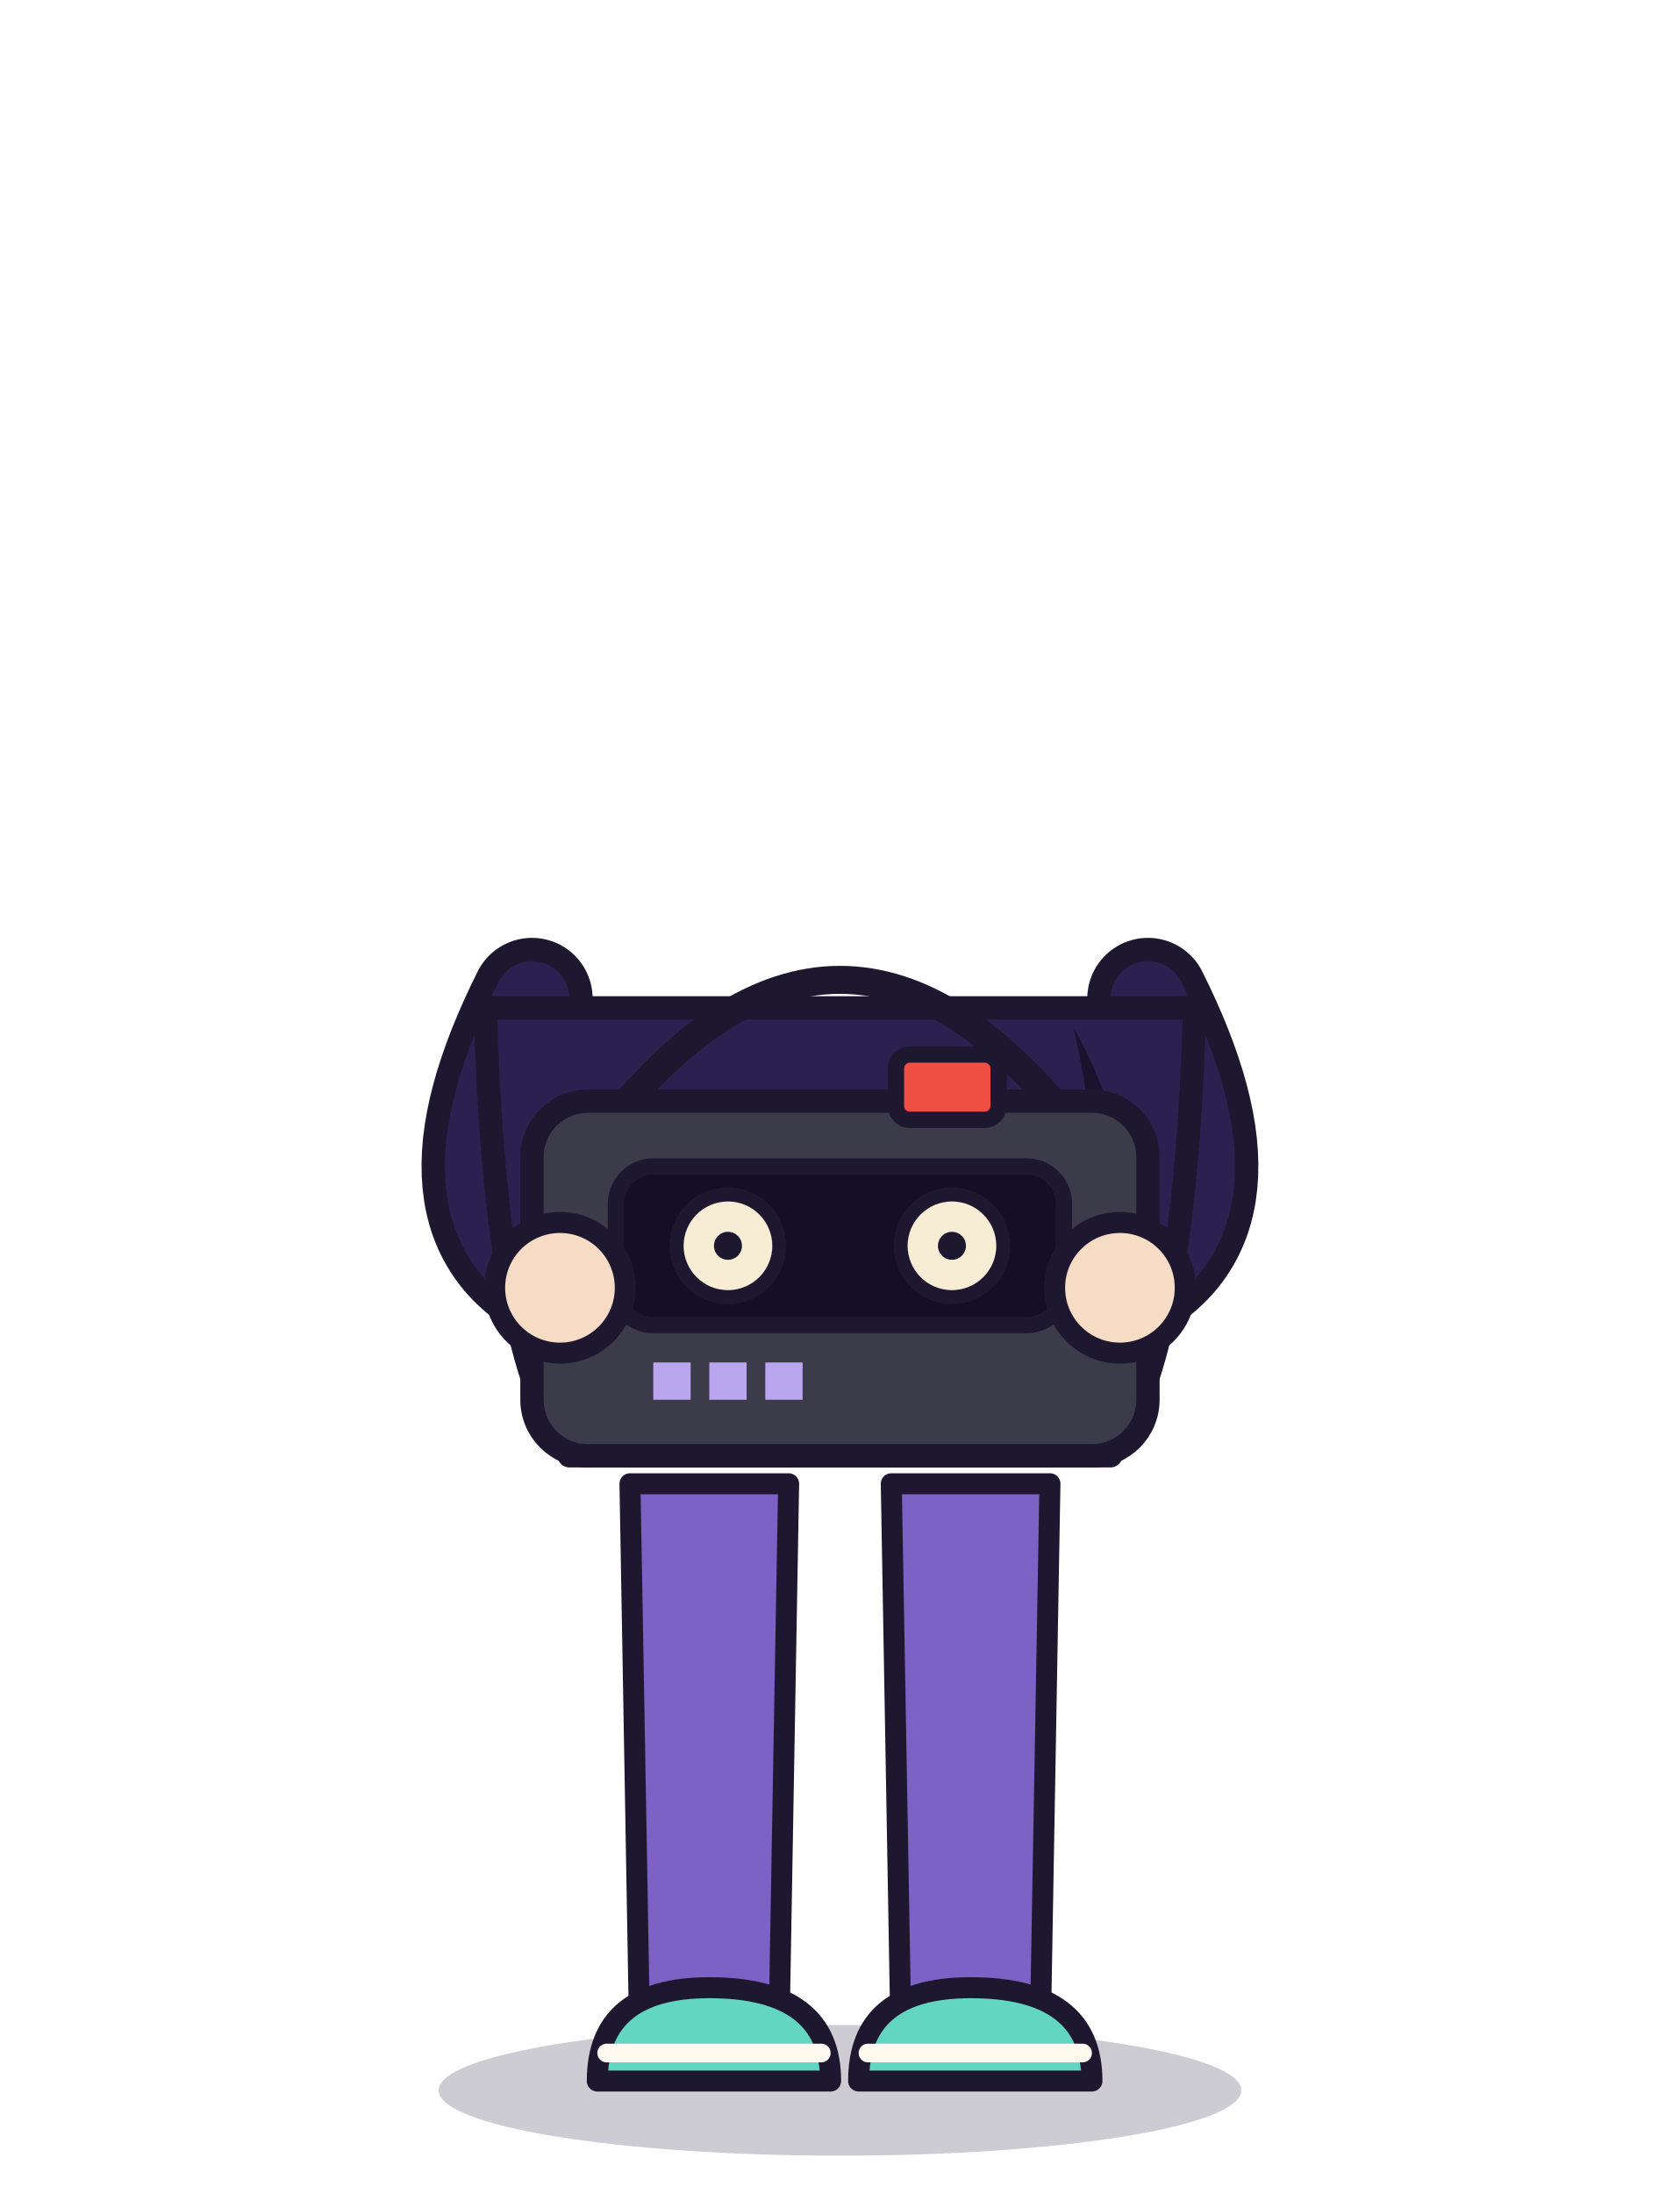
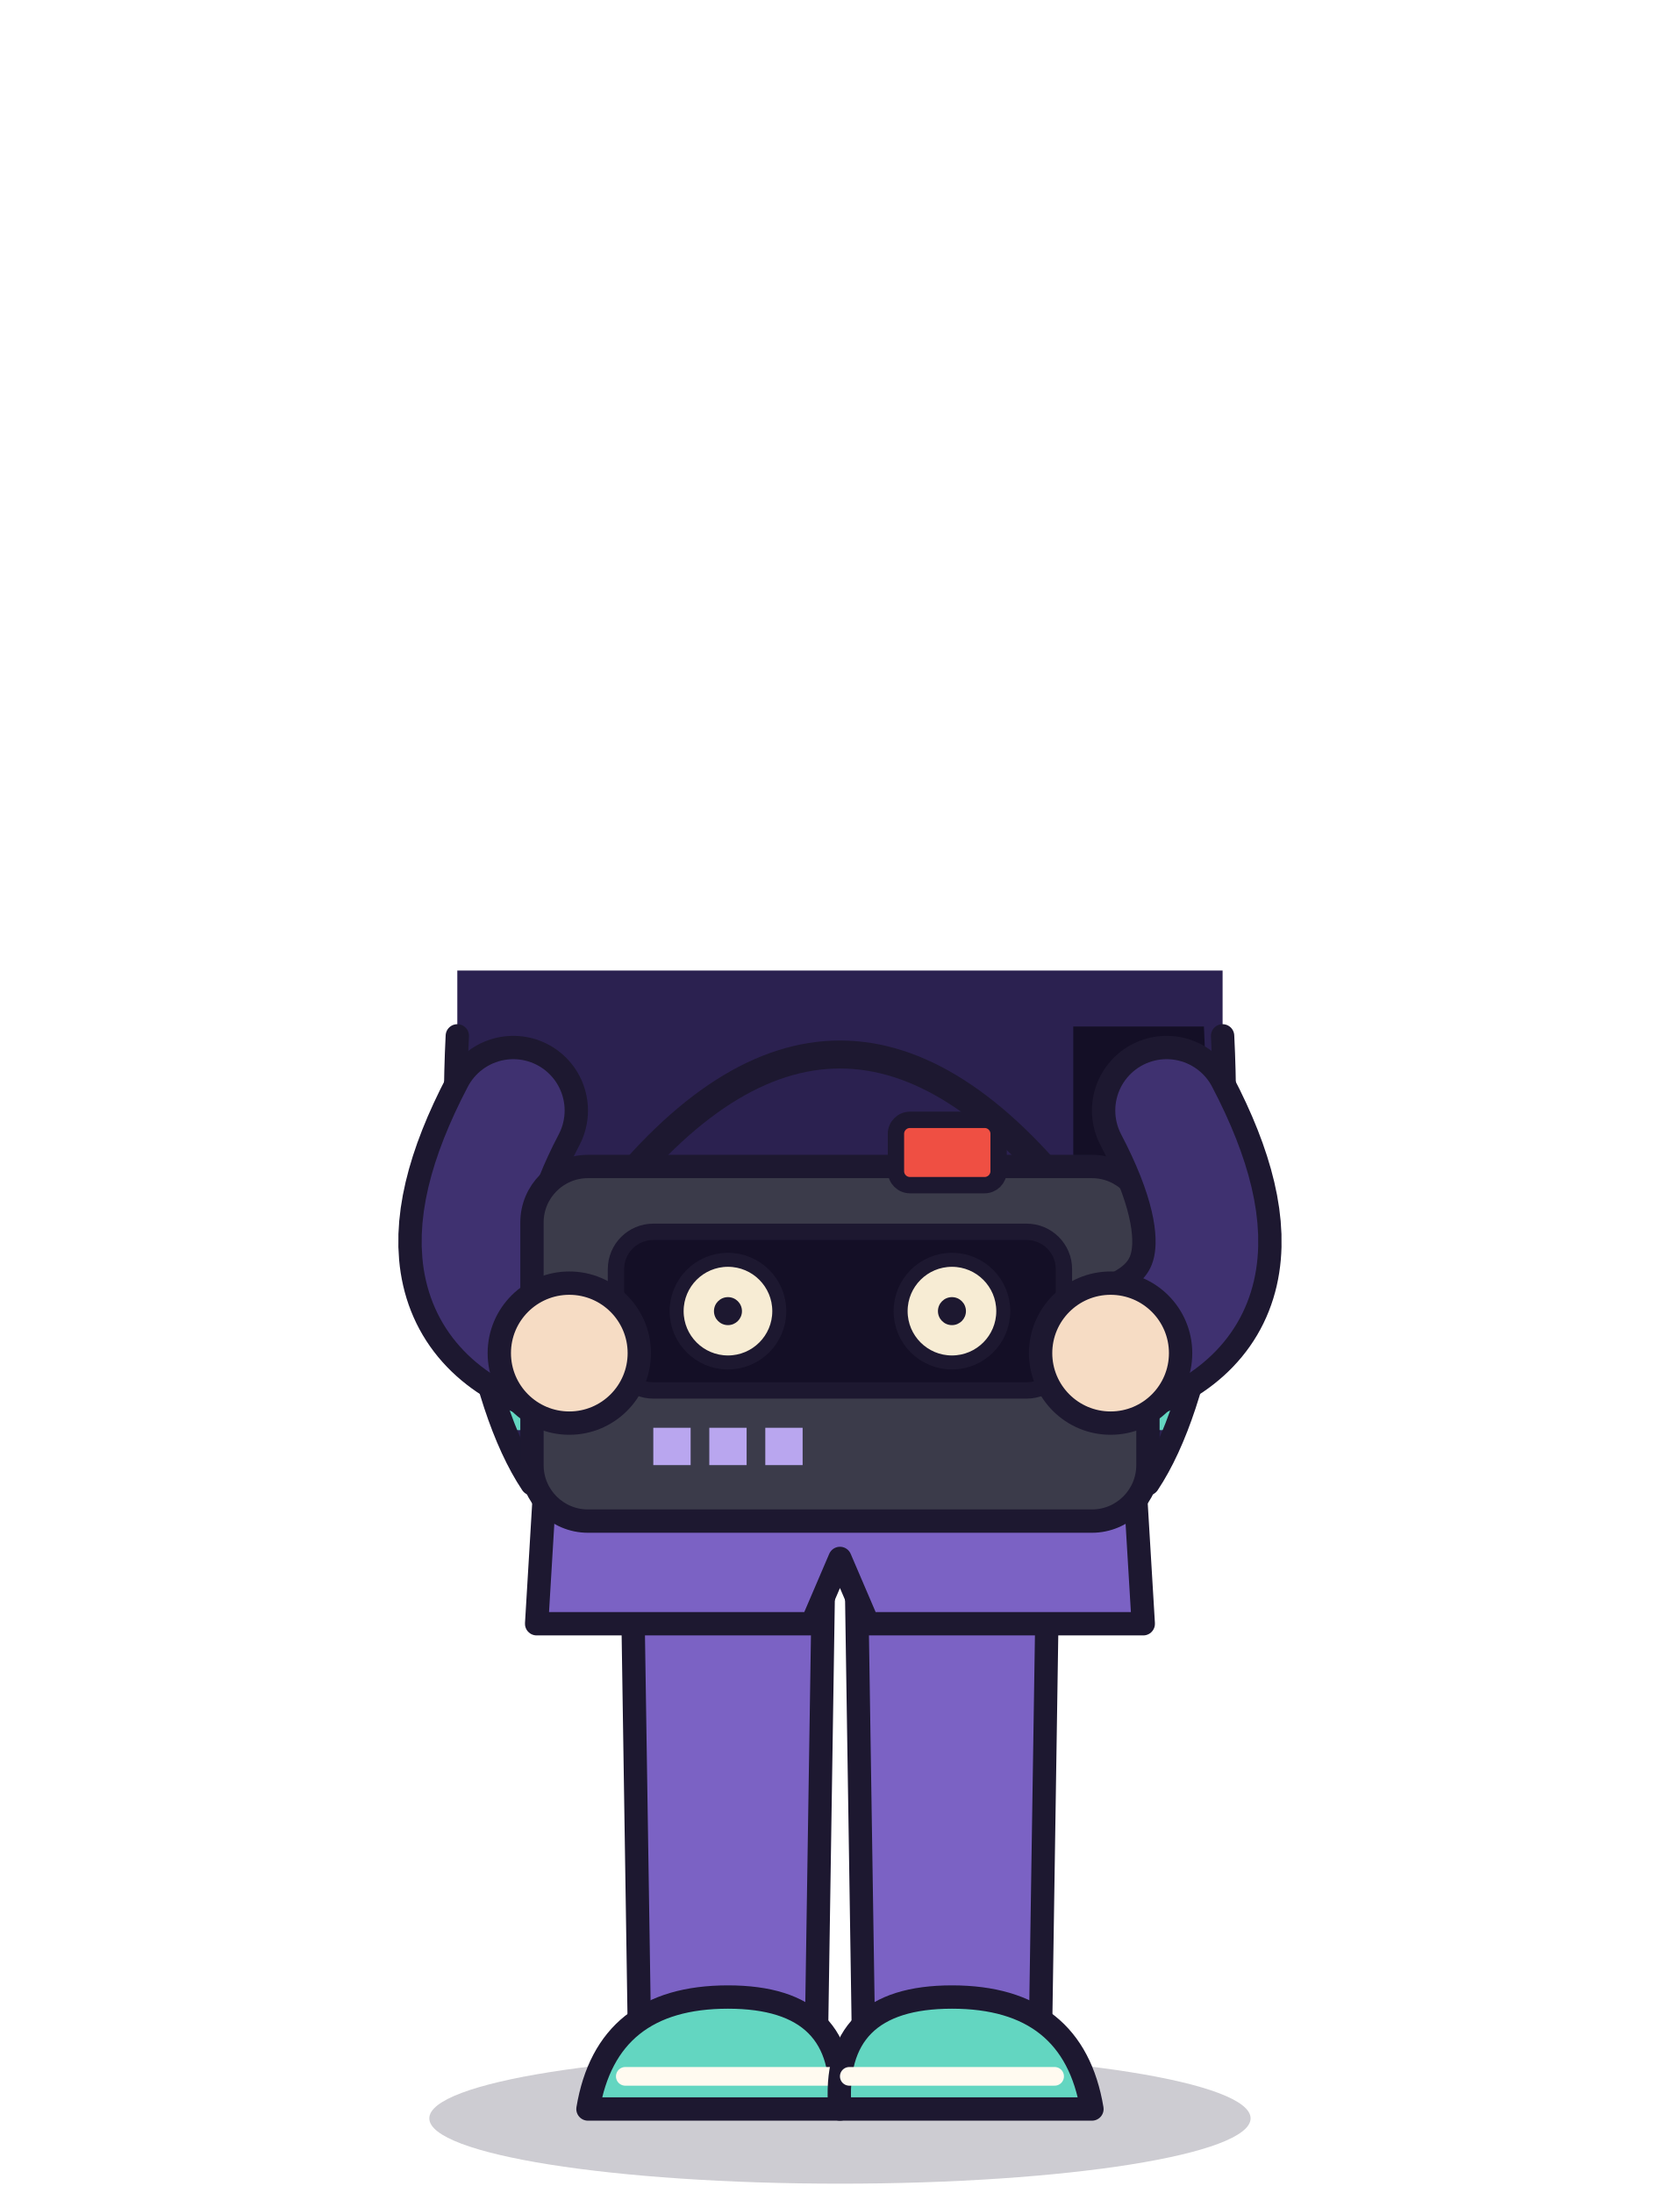
<svg xmlns="http://www.w3.org/2000/svg" width="360" height="470" viewBox="-80 0 360 470">
-   <ellipse cx="100" cy="448" rx="86" ry="14" fill="#1d1830" opacity="0.22" />
-   <path d="M55 318 L57 432 L87 432 L89 318 Z" fill="#7b62c4" stroke="#1d1830" stroke-width="4.5" stroke-linejoin="round" stroke-linecap="round" />
-   <path d="M111 318 L113 432 L143 432 L145 318 Z" fill="#7b62c4" stroke="#1d1830" stroke-width="4.5" stroke-linejoin="round" stroke-linecap="round" />
-   <path d="M48 446 Q48 426 72 426 Q98 426 98 446 Z" fill="#63d6c1" stroke="#1d1830" stroke-width="4.5" stroke-linejoin="round" stroke-linecap="round" />
-   <path d="M50 440 L96 440" stroke="#fffaf0" stroke-width="4" stroke-linecap="round" />
-   <path d="M104 446 Q104 426 128 426 Q154 426 154 446 Z" fill="#63d6c1" stroke="#1d1830" stroke-width="4.5" stroke-linejoin="round" stroke-linecap="round" />
-   <path d="M106 440 L152 440" stroke="#fffaf0" stroke-width="4" stroke-linecap="round" />
-   <path d="M34 214 Q10 262 40 276" fill="none" stroke="#1d1830" stroke-width="26" stroke-linecap="round" stroke-linejoin="round" />
-   <path d="M34 214 Q10 262 40 276" fill="none" stroke="#2b2150" stroke-width="16" stroke-linecap="round" stroke-linejoin="round" />
-   <path d="M166 214 Q190 262 160 276" fill="none" stroke="#1d1830" stroke-width="26" stroke-linecap="round" stroke-linejoin="round" />
-   <path d="M166 214 Q190 262 160 276" fill="none" stroke="#2b2150" stroke-width="16" stroke-linecap="round" stroke-linejoin="round" />
-   <path d="M24 216 Q26 290 42 312 L158 312 Q174 290 176 216 Z" fill="#2b2150" stroke="#1d1830" stroke-width="5" stroke-linejoin="round" stroke-linecap="round" />
-   <path d="M150 220 Q172 260 158 310 L146 310 Q160 262 150 220 Z" fill="#140f26" opacity="0.8" />
-   <path d="M34 252 L166 252 M36 268 L164 268" stroke="#63d6c1" stroke-width="6" />
-   <path d="M48 244 Q100 176 152 244" fill="none" stroke="#1d1830" stroke-width="6" stroke-linejoin="round" stroke-linecap="round" />
-   <rect x="34" y="236" width="132" height="76" rx="12" fill="#3b3b4a" stroke="#1d1830" stroke-width="5" stroke-linejoin="round" stroke-linecap="round" />
-   <rect x="52" y="250" width="96" height="34" rx="8" fill="#140f26" stroke="#1d1830" stroke-width="3.5" stroke-linejoin="round" stroke-linecap="round" />
-   <circle cx="76" cy="267" r="11" fill="#f7ecd4" stroke="#1d1830" stroke-width="3" stroke-linejoin="round" stroke-linecap="round" />
-   <circle cx="124" cy="267" r="11" fill="#f7ecd4" stroke="#1d1830" stroke-width="3" stroke-linejoin="round" stroke-linecap="round" />
-   <circle cx="76" cy="267" r="3" fill="#1d1830" />
-   <circle cx="124" cy="267" r="3" fill="#1d1830" />
-   <rect x="112" y="226" width="22" height="14" rx="3" fill="#ef4f43" stroke="#1d1830" stroke-width="3.5" stroke-linejoin="round" stroke-linecap="round" />
-   <rect x="60" y="292" width="8" height="8" fill="#b9a6ef" />
-   <rect x="72" y="292" width="8" height="8" fill="#b9a6ef" />
-   <rect x="84" y="292" width="8" height="8" fill="#b9a6ef" />
-   <circle cx="40" cy="276" r="14" fill="#f6dcc4" stroke="#1d1830" stroke-width="4.5" stroke-linejoin="round" stroke-linecap="round" />
-   <circle cx="160" cy="276" r="14" fill="#f6dcc4" stroke="#1d1830" stroke-width="4.5" stroke-linejoin="round" stroke-linecap="round" />
+   <ellipse cx="100" cy="454" rx="88" ry="14" fill="#1d1830" opacity="0.22" />
+   <path d="M55 304 L57 434 L95 434 L97 304 Z" fill="#7b62c4" stroke="#1d1830" stroke-width="5" stroke-linejoin="round" stroke-linecap="round" />
+   <path d="M103 304 L105 434 L143 434 L145 304 Z" fill="#7b62c4" stroke="#1d1830" stroke-width="5" stroke-linejoin="round" stroke-linecap="round" />
+   <path d="M46 452 Q50 428 76 428 Q102 428 100 452 Z" fill="#63d6c1" stroke="#1d1830" stroke-width="5" stroke-linejoin="round" stroke-linecap="round" />
+   <path d="M54 445 L98 445" stroke="#fffaf0" stroke-width="4" stroke-linecap="round" />
+   <path d="M100 452 Q98 428 124 428 Q150 428 154 452 Z" fill="#63d6c1" stroke="#1d1830" stroke-width="5" stroke-linejoin="round" stroke-linecap="round" />
+   <path d="M102 445 L146 445" stroke="#fffaf0" stroke-width="4" stroke-linecap="round" />
+   <path d="M38 298 L162 298 L165 348 L106 348 L100 334 L94 348 L35 348 Z" fill="#7b62c4" stroke="#1d1830" stroke-width="5" stroke-linejoin="round" stroke-linecap="round" />
+   <path d="M18 208 L182 208 L182 222 C184 262 178 300 166 318 L34 318 C22 300 16 262 18 222 Z" fill="#2b2150" />
+   <path d="M150 220 L178 220 C180 262 175 298 164 316 L150 316 Z" fill="#140f26" />
+   <path d="M24 292 L176 292 M28 304 L172 304" stroke="#63d6c1" stroke-width="5" />
+   <path d="M18 222 C16 262 22 300 34 318 L166 318 C178 300 184 262 182 222" fill="none" stroke="#1d1830" stroke-width="5" stroke-linejoin="round" stroke-linecap="round" />
+   <path d="M30 238 Q8 280 42 290" fill="none" stroke="#1d1830" stroke-width="32" stroke-linecap="round" stroke-linejoin="round" />
+   <path d="M30 238 Q8 280 42 290" fill="none" stroke="#3f3170" stroke-width="22" stroke-linecap="round" stroke-linejoin="round" />
+   <path d="M50 258 Q100 194 150 258" fill="none" stroke="#1d1830" stroke-width="6" stroke-linejoin="round" stroke-linecap="round" />
+   <rect x="34" y="250" width="132" height="76" rx="12" fill="#3b3b4a" stroke="#1d1830" stroke-width="5" stroke-linejoin="round" stroke-linecap="round" />
+   <rect x="52" y="264" width="96" height="34" rx="8" fill="#140f26" stroke="#1d1830" stroke-width="3.5" stroke-linejoin="round" stroke-linecap="round" />
+   <circle cx="76" cy="281" r="11" fill="#f7ecd4" stroke="#1d1830" stroke-width="3" stroke-linejoin="round" stroke-linecap="round" />
+   <circle cx="124" cy="281" r="11" fill="#f7ecd4" stroke="#1d1830" stroke-width="3" stroke-linejoin="round" stroke-linecap="round" />
+   <circle cx="76" cy="281" r="3" fill="#1d1830" />
+   <circle cx="124" cy="281" r="3" fill="#1d1830" />
+   <rect x="112" y="240" width="22" height="14" rx="3" fill="#ef4f43" stroke="#1d1830" stroke-width="3.5" stroke-linejoin="round" stroke-linecap="round" />
+   <rect x="60" y="306" width="8" height="8" fill="#b9a6ef" />
+   <rect x="72" y="306" width="8" height="8" fill="#b9a6ef" />
+   <rect x="84" y="306" width="8" height="8" fill="#b9a6ef" />
+   <path d="M170 238 Q192 280 158 290" fill="none" stroke="#1d1830" stroke-width="32" stroke-linecap="round" stroke-linejoin="round" />
+   <path d="M170 238 Q192 280 158 290" fill="none" stroke="#3f3170" stroke-width="22" stroke-linecap="round" stroke-linejoin="round" />
+   <circle cx="42" cy="290" r="15" fill="#f6dcc4" stroke="#1d1830" stroke-width="5" stroke-linejoin="round" stroke-linecap="round" />
+   <circle cx="158" cy="290" r="15" fill="#f6dcc4" stroke="#1d1830" stroke-width="5" stroke-linejoin="round" stroke-linecap="round" />
</svg>
